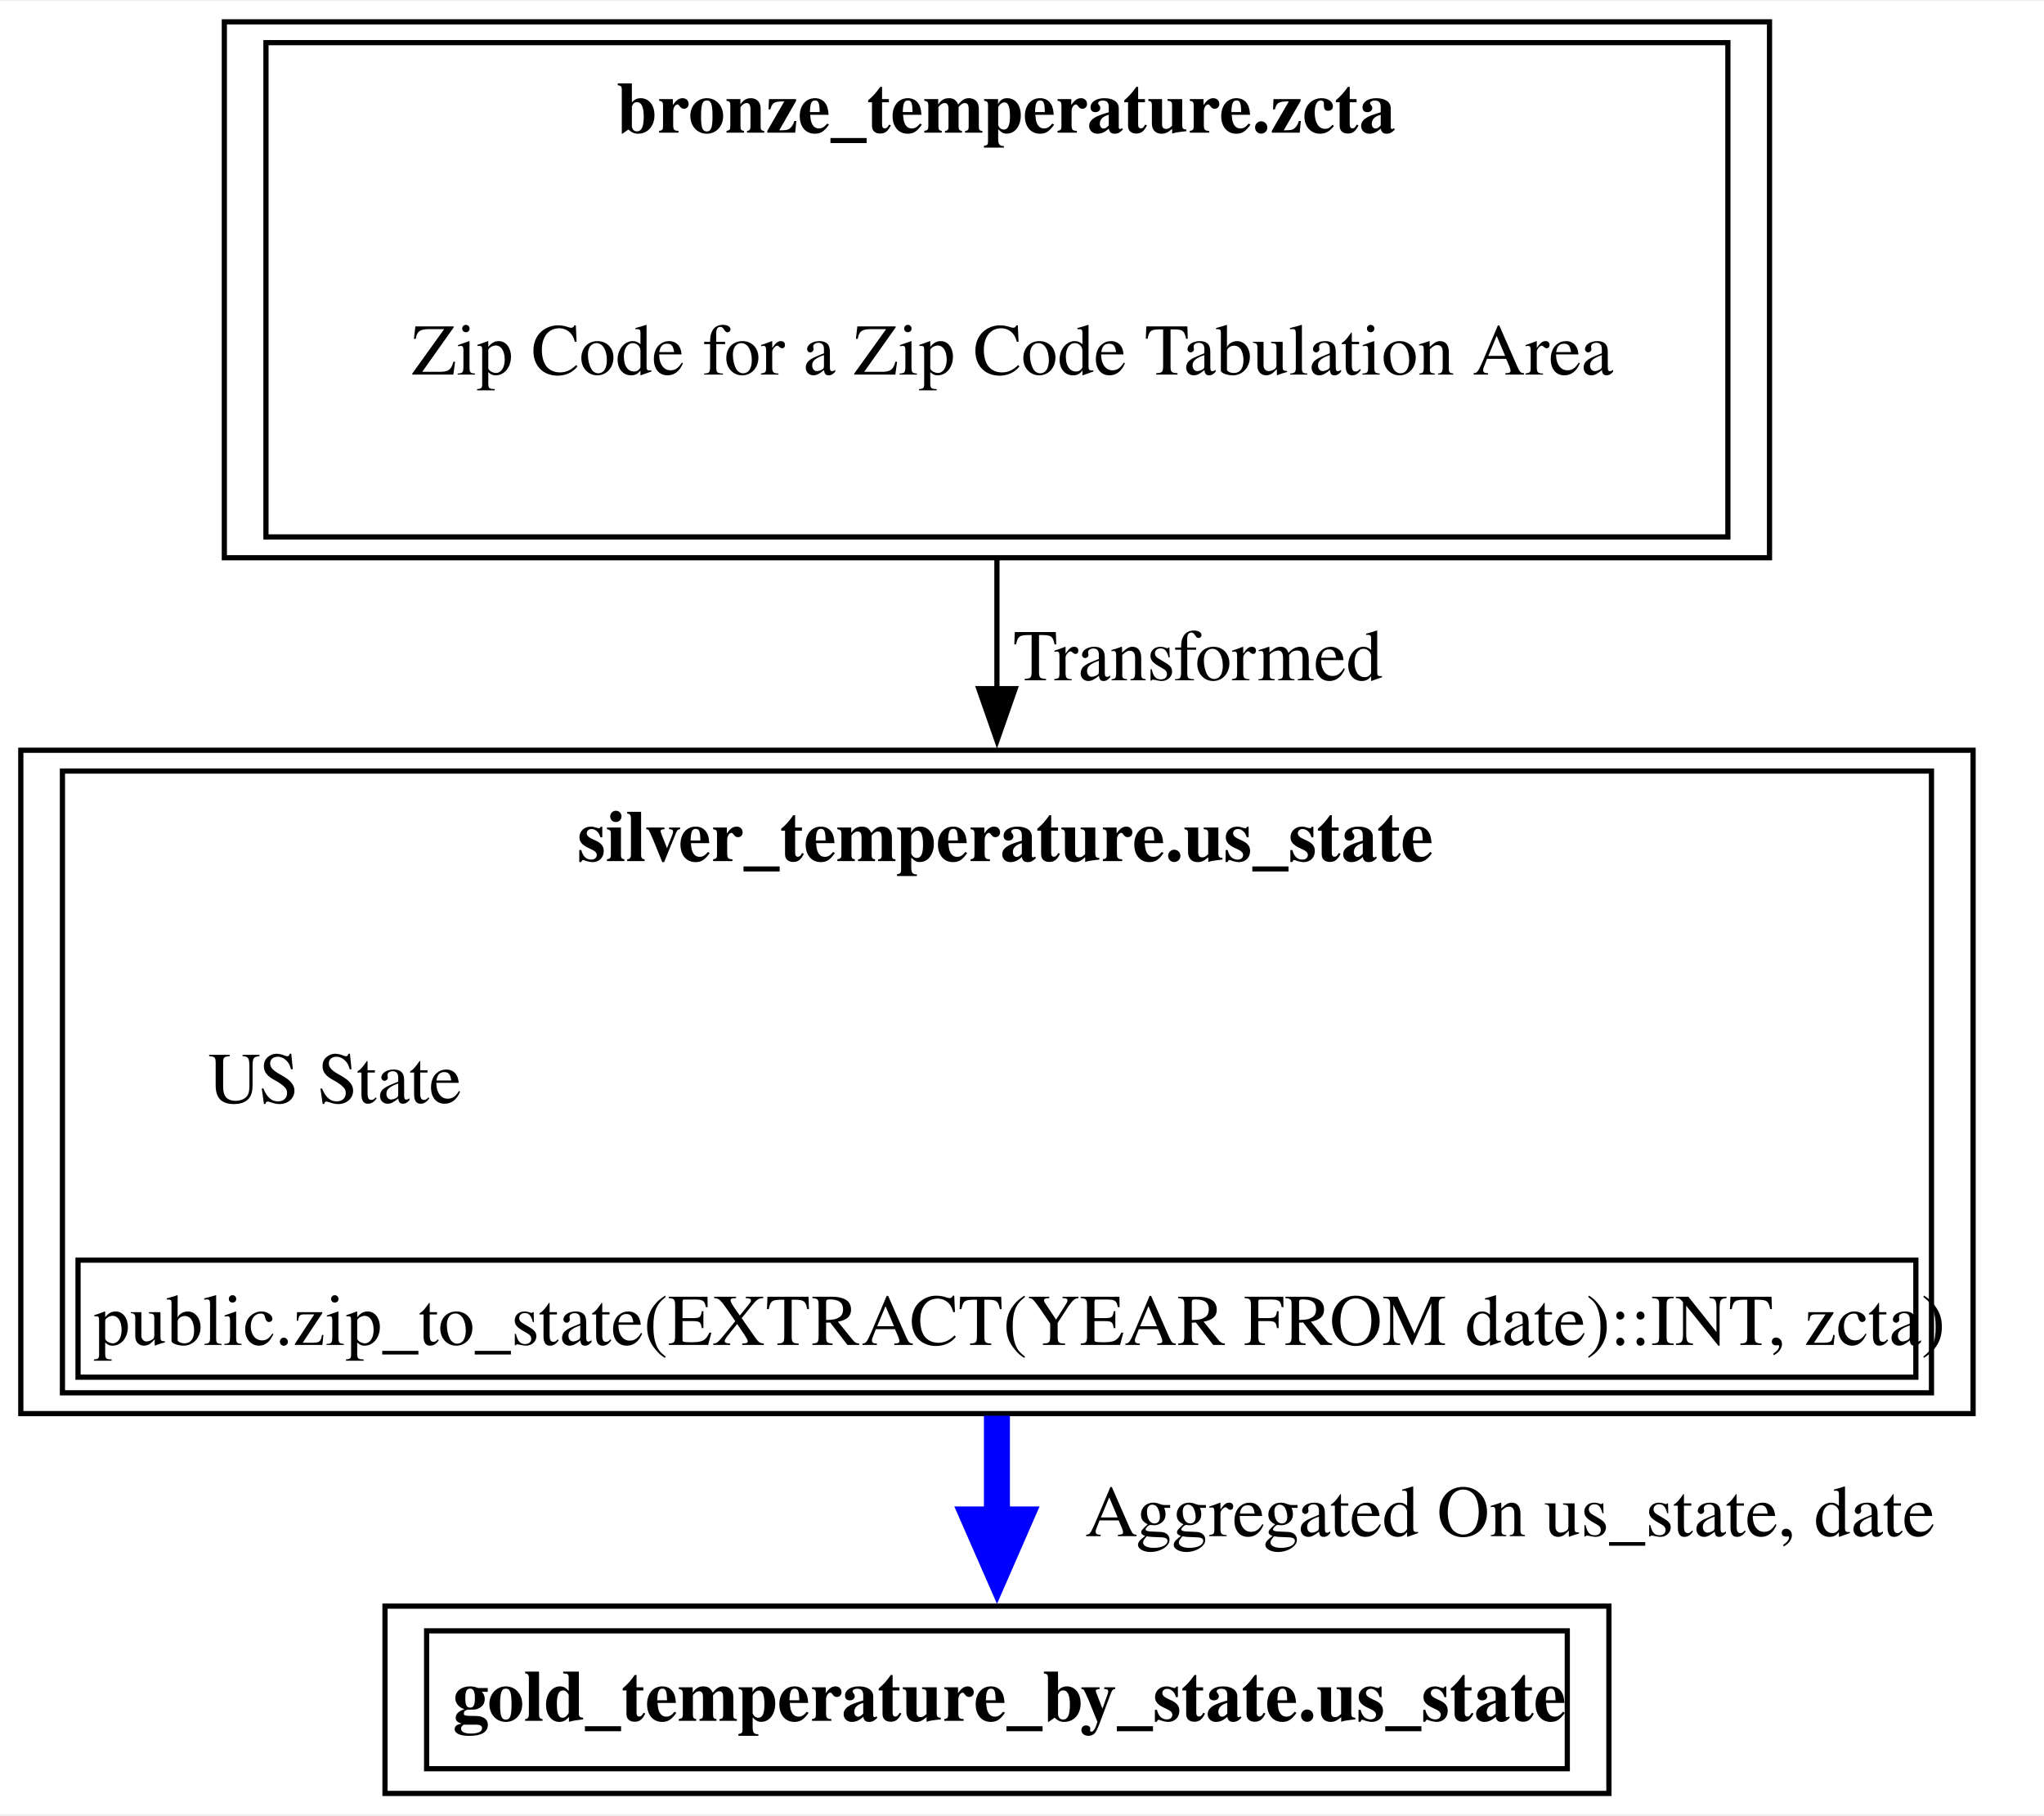
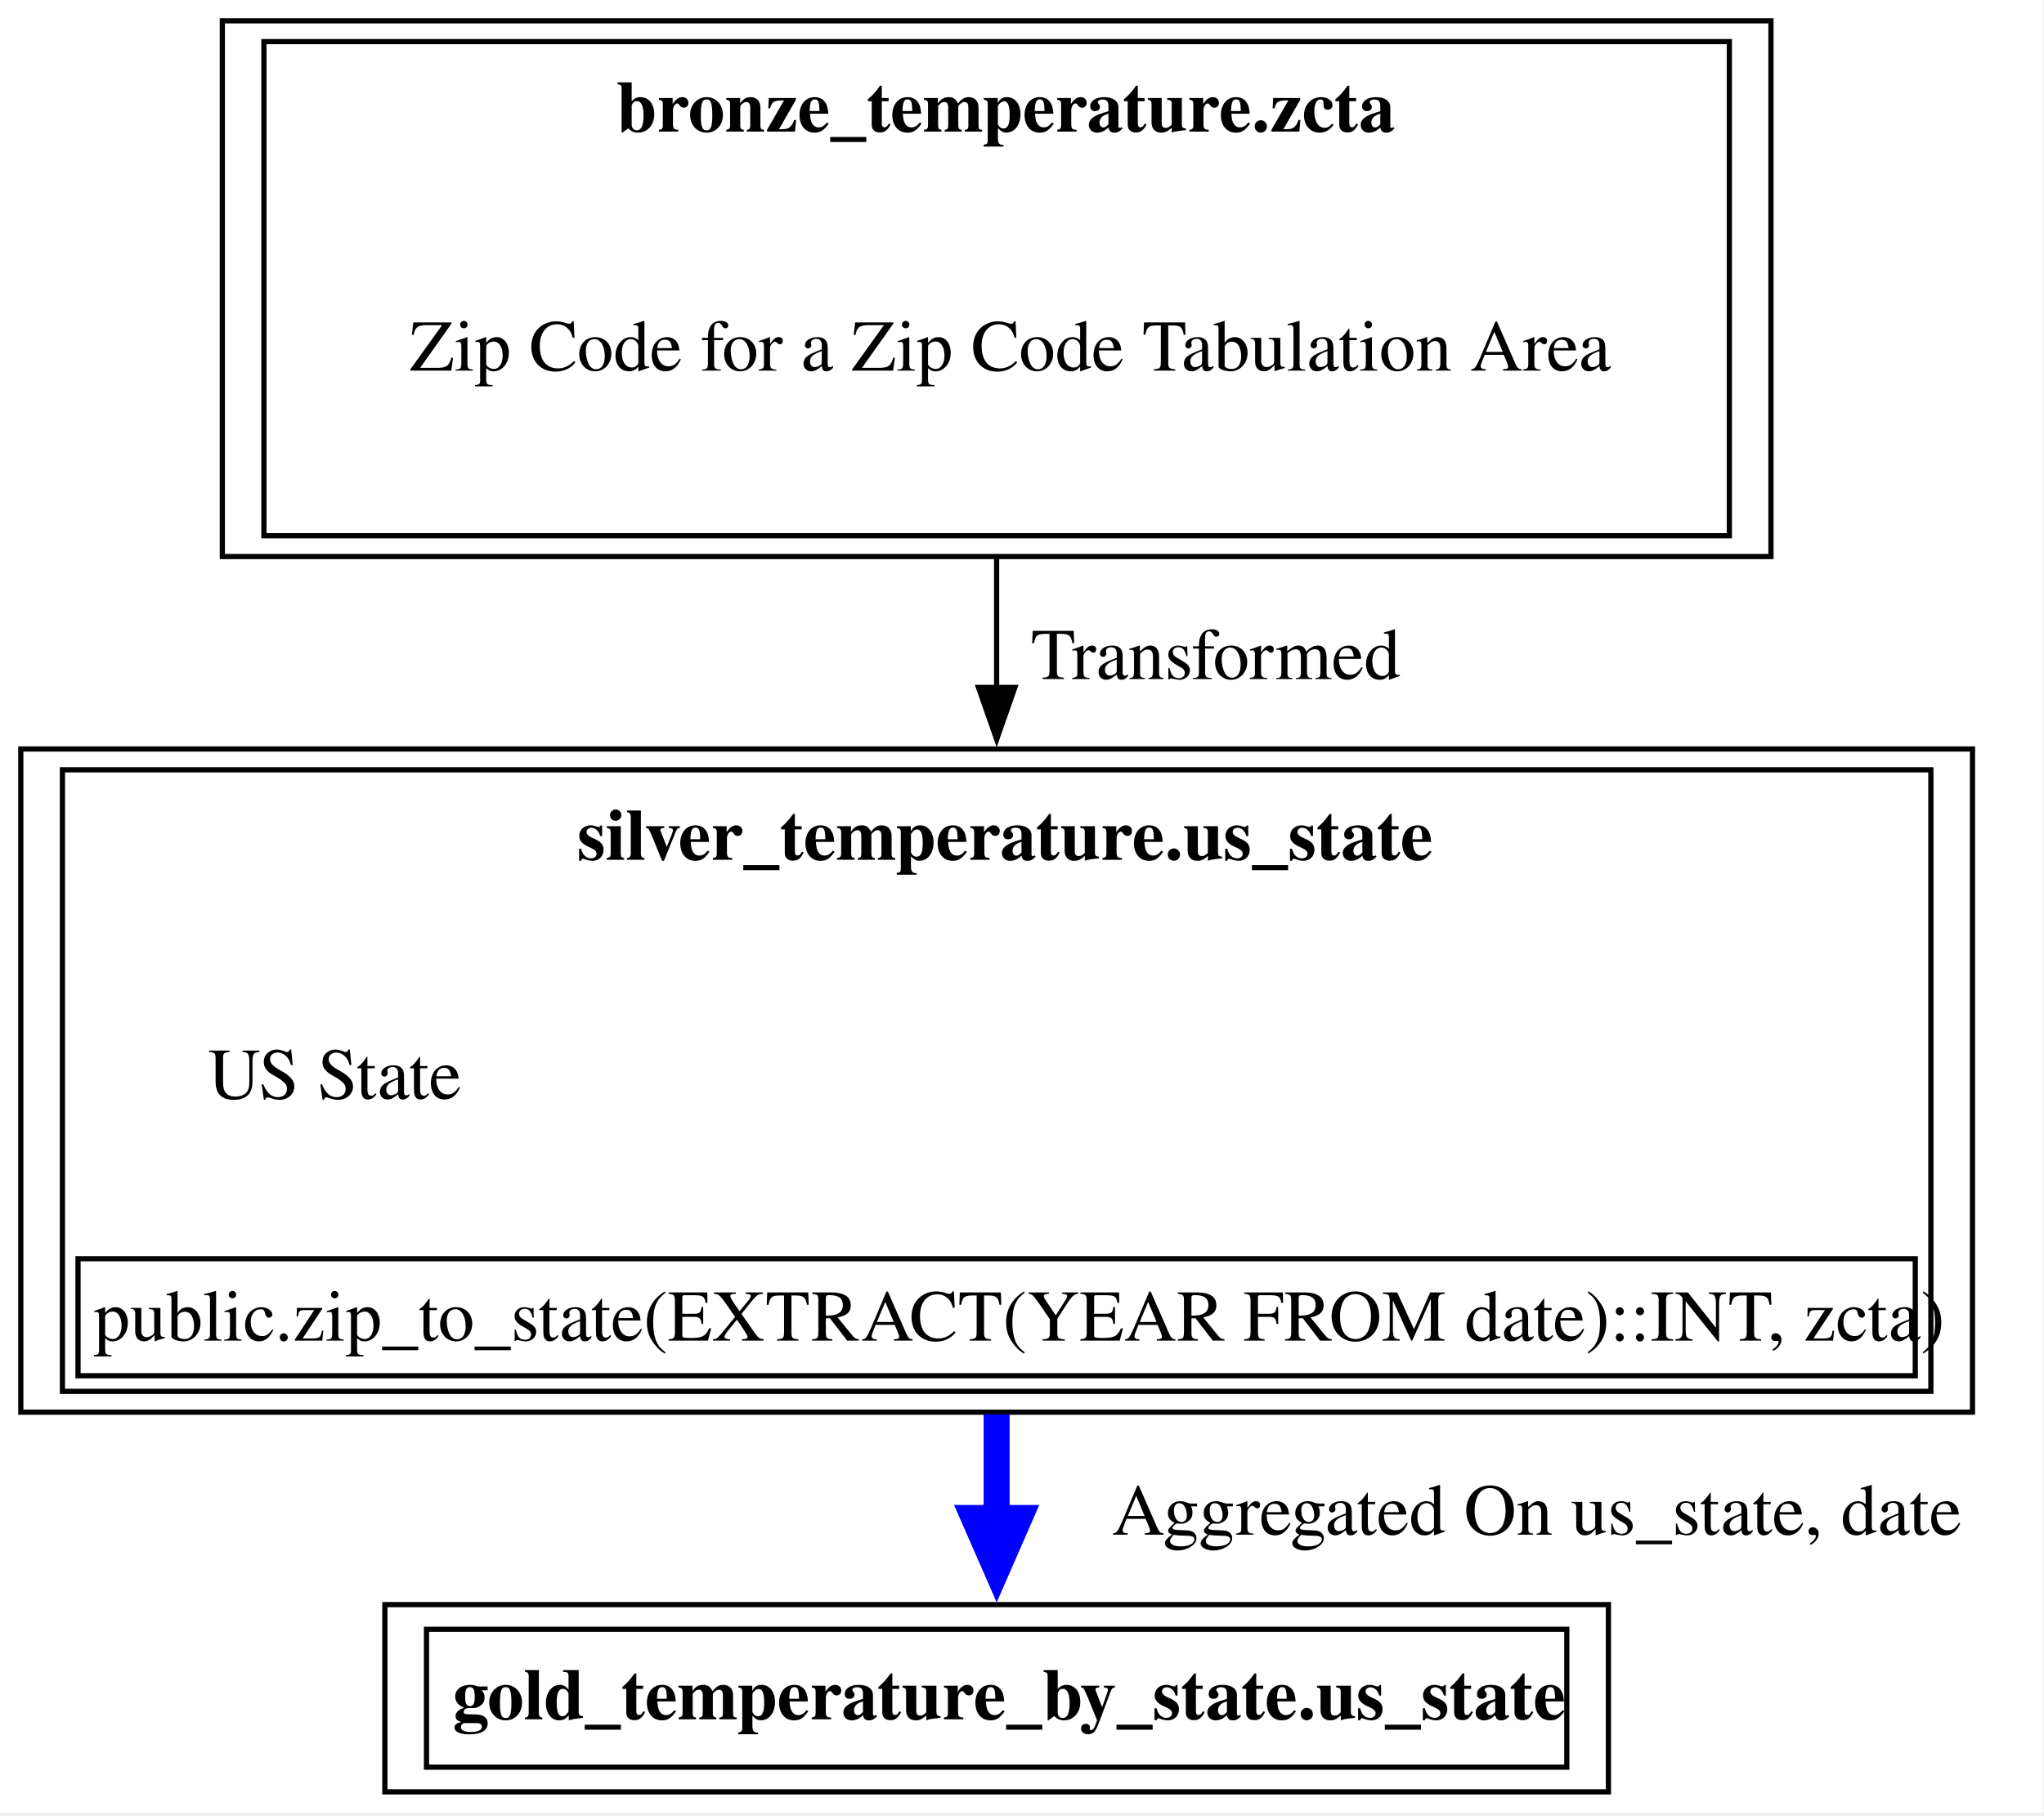
- <svg xmlns="http://www.w3.org/2000/svg" xmlns:xlink="http://www.w3.org/1999/xlink" width="393pt" height="349pt" viewBox="0.00 0.00 392.88 348.50">
+ <svg xmlns="http://www.w3.org/2000/svg" xmlns:xlink="http://www.w3.org/1999/xlink" width="393pt" height="349pt" viewBox="0.00 0.00 393.00 349.00">
  <g id="graph0" class="graph" transform="scale(1 1) rotate(0) translate(4 344.5)">
    <polygon fill="white" stroke="none" points="-4,4 -4,-344.5 388.88,-344.5 388.88,4 -4,4" />
    <g id="node1" class="node">
      <g id="a_node1">
        <a xlink:href="../gold_temperature_by_state/us_state.html" xlink:title="&lt;TABLE&gt;" target="_blank">
          <polygon fill="none" stroke="black" points="305.25,-36 70,-36 70,0 305.25,0 305.25,-36" />
-           <text text-anchor="start" x="83" y="-13.95" font-family="Times,serif" font-weight="bold" font-size="14.00">gold_temperature_by_state.us_state</text>
+           <text xml:space="preserve" text-anchor="start" x="83" y="-13.95" font-family="Times,serif" font-weight="bold" font-size="14.00">gold_temperature_by_state.us_state</text>
          <polygon fill="none" stroke="black" points="78,-4.75 78,-31.25 297.25,-31.25 297.25,-4.75 78,-4.75" />
        </a>
      </g>
    </g>
    <g id="node2" class="node">
      <g id="a_node2">
        <a xlink:href="../silver_temperature/us_state.html" xlink:title="&lt;TABLE&gt;" target="_blank">
          <polygon fill="none" stroke="black" points="375.25,-200.5 0,-200.5 0,-73 375.25,-73 375.25,-200.5" />
-           <text text-anchor="start" x="107" y="-179.2" font-family="Times,serif" font-weight="bold" font-size="14.00">silver_temperature.us_state</text>
-           <text text-anchor="start" x="36" y="-132.7" font-family="Times,serif" font-size="14.00">US State</text>
+           <text xml:space="preserve" text-anchor="start" x="107" y="-179.2" font-family="Times,serif" font-weight="bold" font-size="14.00">silver_temperature.us_state</text>
+           <text xml:space="preserve" text-anchor="start" x="36" y="-133.25" font-family="Times,serif" font-size="14.00">US State</text>
          <polygon fill="none" stroke="black" points="11,-80 11,-102.5 364.25,-102.5 364.25,-80 11,-80" />
-           <text text-anchor="start" x="14" y="-86.2" font-family="Times,serif" font-size="14.00">public.zip_to_state(EXTRACT(YEAR FROM date)::INT, zcta)</text>
+           <text xml:space="preserve" text-anchor="start" x="14" y="-86.75" font-family="Times,serif" font-size="14.00">public.zip_to_state(EXTRACT(YEAR FROM date)::INT, zcta)</text>
          <polygon fill="none" stroke="black" points="8,-77 8,-196.5 367.25,-196.5 367.25,-77 8,-77" />
        </a>
      </g>
    </g>
    <g id="edge1" class="edge">
      <path fill="none" stroke="blue" stroke-width="5" d="M187.62,-72.59C187.62,-65.72 187.62,-58.94 187.62,-52.63" />
      <polygon fill="blue" stroke="blue" stroke-width="5" points="192,-52.66 187.63,-42.66 183.25,-52.66 192,-52.66" />
-       <text text-anchor="middle" x="286.25" y="-49.45" font-family="Times,serif" font-size="14.00">	  Aggregated On us_state, date</text>
+       <text xml:space="preserve" text-anchor="middle" x="286.25" y="-49.45" font-family="Times,serif" font-size="14.00">	  Aggregated On us_state, date</text>
    </g>
    <g id="node3" class="node">
      <g id="a_node3">
        <a xlink:href="../bronze_temperature/zcta.html" xlink:title="&lt;TABLE&gt;" target="_blank">
-           <polygon fill="none" stroke="black" points="336.12,-340.5 39.12,-340.5 39.12,-237.5 336.12,-237.5 336.12,-340.5" />
-           <text text-anchor="start" x="114.5" y="-319.2" font-family="Times,serif" font-weight="bold" font-size="14.00">bronze_temperature.zcta</text>
-           <text text-anchor="start" x="75.12" y="-272.7" font-family="Times,serif" font-size="14.00">Zip Code for a Zip Code Tabulation Area</text>
-           <polygon fill="none" stroke="black" points="47.12,-241.5 47.12,-336.5 328.12,-336.5 328.12,-241.5 47.12,-241.5" />
+           <polygon fill="none" stroke="black" points="336.5,-340.5 38.75,-340.5 38.75,-237.5 336.5,-237.5 336.5,-340.5" />
+           <text xml:space="preserve" text-anchor="start" x="114.5" y="-319.2" font-family="Times,serif" font-weight="bold" font-size="14.00">bronze_temperature.zcta</text>
+           <text xml:space="preserve" text-anchor="start" x="74.75" y="-273.25" font-family="Times,serif" font-size="14.00">Zip Code for a Zip Code Tabulation Area</text>
+           <polygon fill="none" stroke="black" points="46.75,-241.5 46.75,-336.5 328.5,-336.5 328.5,-241.5 46.75,-241.5" />
        </a>
      </g>
    </g>
    <g id="edge2" class="edge">
      <path fill="none" stroke="black" d="M187.62,-237.13C187.62,-229.11 187.62,-220.68 187.62,-212.26" />
      <polygon fill="black" stroke="black" points="191.13,-212.34 187.63,-202.34 184.13,-212.34 191.13,-212.34" />
-       <text text-anchor="middle" x="226.25" y="-213.95" font-family="Times,serif" font-size="14.00">  Transformed</text>
+       <text xml:space="preserve" text-anchor="middle" x="226.25" y="-213.95" font-family="Times,serif" font-size="14.00">  Transformed</text>
    </g>
  </g>
</svg>
